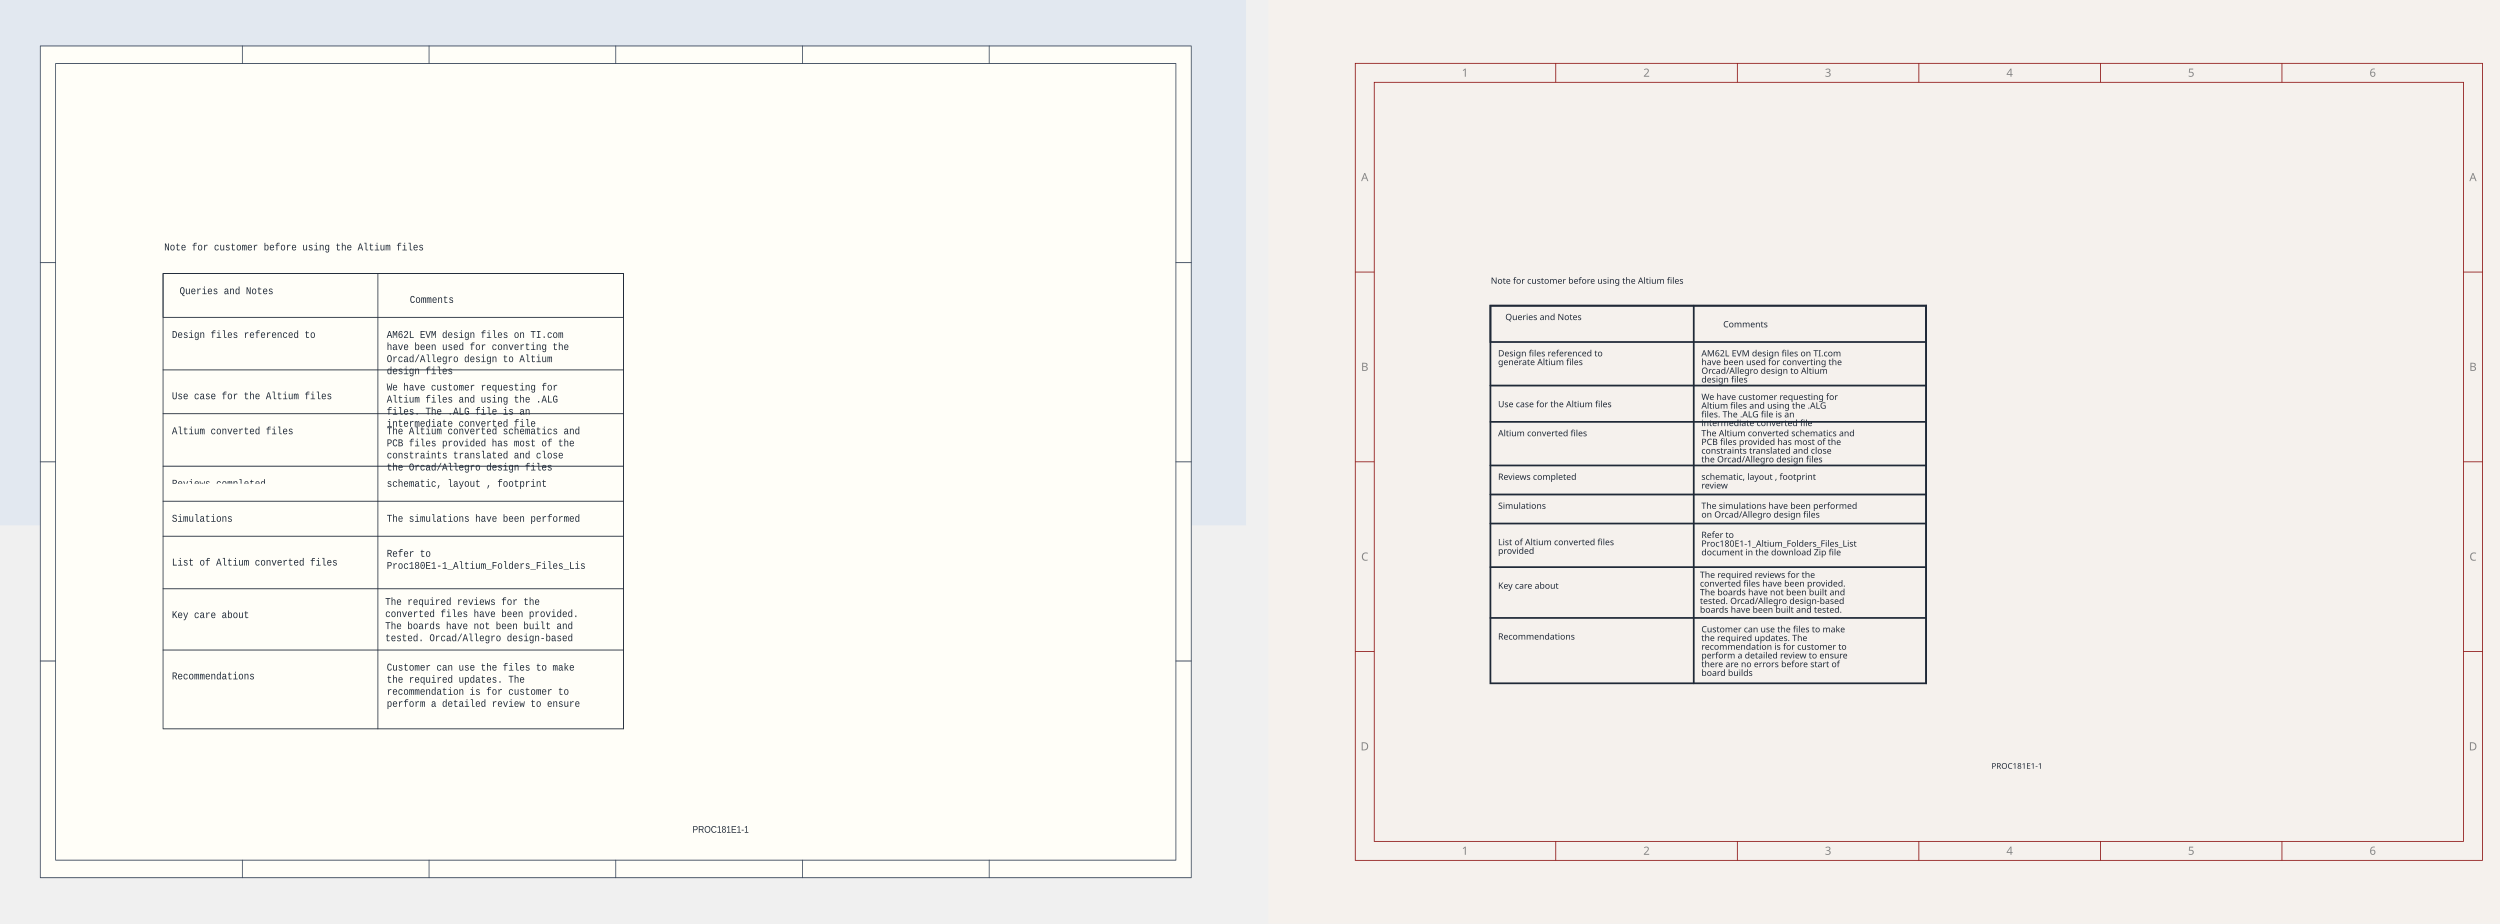
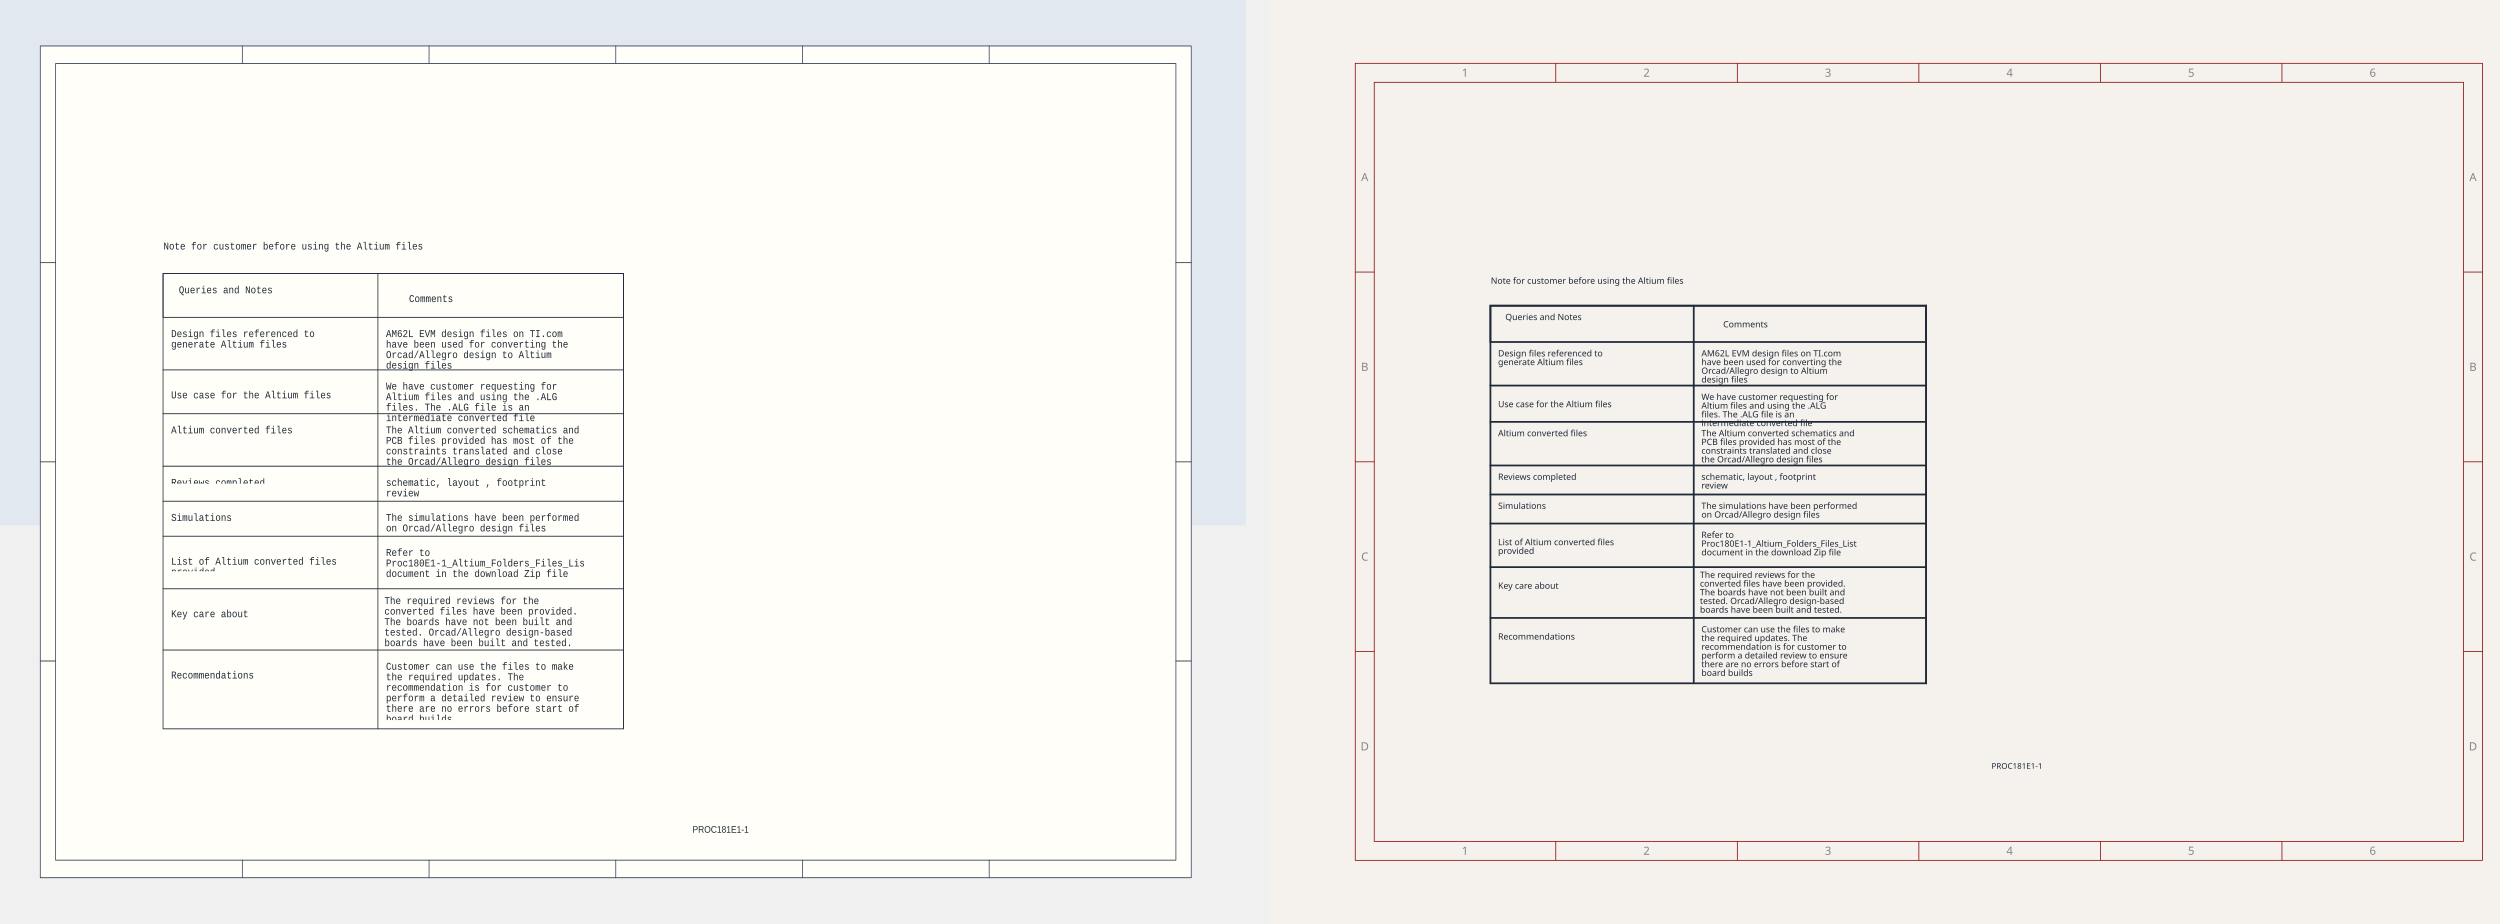
<svg xmlns="http://www.w3.org/2000/svg" width="1624" height="600" viewBox="0 0 1624 600" aria-label="TI TMDS62LEVM Rev. B schematic sheet 01: altiumts source on left, Circuit JSON on right" role="img">
  <g transform="translate(0, 0) scale(0.4984424, 0.5687204) translate(0, 0)">
    <rect width="100%" height="100%" fill="#e2e8f0" />
    <g stroke-linecap="round" stroke-linejoin="round">
      <defs>
        <clipPath id="altium-sheet-paper">
          <rect x="52.5" y="52.5" width="1500" height="950" />
        </clipPath>
      </defs>
      <g data-record="SheetBorder" fill="#fffef8" stroke="#334155" stroke-width="1">
        <rect x="52.5" y="52.5" width="1500" height="950" />
        <rect x="72.5" y="72.5" width="1460" height="910" fill="none" />
        <path d="M 315.833 52.5 V 72.5 M 315.833 982.5 V 1002.5" />
        <path d="M 559.167 52.5 V 72.5 M 559.167 982.5 V 1002.5" />
        <path d="M 802.5 52.5 V 72.5 M 802.5 982.5 V 1002.5" />
        <path d="M 1045.833 52.5 V 72.5 M 1045.833 982.5 V 1002.5" />
        <path d="M 1289.167 52.5 V 72.5 M 1289.167 982.5 V 1002.5" />
        <path d="M 52.5 300 H 72.5 M 1532.5 300 H 1552.5" />
        <path d="M 52.5 527.5 H 72.5 M 1532.5 527.5 H 1552.5" />
        <path d="M 52.5 755 H 72.5 M 1532.5 755 H 1552.5" />
      </g>
      <g data-sheet-content="true" clip-path="url(#altium-sheet-paper)">
        <text data-record="4" x="0" y="0" fill="#1f2937" font-family="Arial" font-size="11" font-style="normal" font-weight="normal" text-decoration="none" text-anchor="start" dominant-baseline="text-after-edge" transform="translate(902.5 953.5) rotate(0)">PROC181E1-1</text>
        <rect data-record="14" x="212.5" y="312.5" width="600" height="520" rx="0" fill="none" stroke="#1f2937" stroke-width="1" />
        <rect data-record="14" x="212.5" y="312.5" width="600" height="50" rx="0" fill="none" stroke="#1f2937" stroke-width="1" />
        <polyline data-record="6" points="492.5,312.5 492.5,832.5" fill="none" stroke="#1f2937" stroke-width="1" />
        <polyline data-record="6" points="812.5,312.5 812.5,832.5" fill="none" stroke="#1f2937" stroke-width="1" />
        <g data-record="28">
          <defs>
            <clipPath id="altium-text-frame-VNFZYWQJ">
              <rect x="222.5" y="372.5" width="250" height="30" />
            </clipPath>
          </defs>
-           <text x="224" y="386" fill="#1f2937" text-anchor="start" font-family="Courier New" font-size="12" font-style="normal" font-weight="normal" text-decoration="none" clip-path="url(#altium-text-frame-VNFZYWQJ)">
-             <tspan x="224" dy="0">Design files referenced to</tspan>
+           <text x="223" y="385" fill="#1f2937" text-anchor="start" font-family="Courier New" font-size="12" font-style="normal" font-weight="normal" text-decoration="none" clip-path="url(#altium-text-frame-VNFZYWQJ)">
+             <tspan x="223" dy="0">Design files referenced to</tspan>
+             <tspan x="223" dy="12">generate Altium files</tspan>
          </text>
        </g>
        <g data-record="28">
          <defs>
            <clipPath id="altium-text-frame-WDACUCLV">
              <rect x="502.5" y="372.5" width="260" height="70" />
            </clipPath>
          </defs>
-           <text x="504" y="386" fill="#1f2937" text-anchor="start" font-family="Courier New" font-size="12" font-style="normal" font-weight="normal" text-decoration="none" clip-path="url(#altium-text-frame-WDACUCLV)">
-             <tspan x="504" dy="0">AM62L EVM design files on TI.com</tspan>
-             <tspan x="504" dy="13.8">have been used for converting the</tspan>
-             <tspan x="504" dy="13.8">Orcad/Allegro design to Altium</tspan>
-             <tspan x="504" dy="13.8">design files</tspan>
+           <text x="503" y="385" fill="#1f2937" text-anchor="start" font-family="Courier New" font-size="12" font-style="normal" font-weight="normal" text-decoration="none" clip-path="url(#altium-text-frame-WDACUCLV)">
+             <tspan x="503" dy="0">AM62L EVM design files on TI.com</tspan>
+             <tspan x="503" dy="12">have been used for converting the</tspan>
+             <tspan x="503" dy="12">Orcad/Allegro design to Altium</tspan>
+             <tspan x="503" dy="12">design files</tspan>
          </text>
        </g>
        <polyline data-record="6" points="212.5,422.5 812.5,422.5" fill="none" stroke="#1f2937" stroke-width="1" />
        <polyline data-record="6" points="212.5,472.5 812.5,472.5" fill="none" stroke="#1f2937" stroke-width="1" />
        <polyline data-record="6" points="212.5,532.5 812.5,532.5" fill="none" stroke="#1f2937" stroke-width="1" />
        <polyline data-record="6" points="212.5,572.5 812.5,572.5" fill="none" stroke="#1f2937" stroke-width="1" />
        <g data-record="28">
          <defs>
            <clipPath id="altium-text-frame-GICUKJOL">
              <rect x="222.5" y="442.5" width="250" height="20" />
            </clipPath>
          </defs>
-           <text x="224" y="456" fill="#1f2937" text-anchor="start" font-family="Courier New" font-size="12" font-style="normal" font-weight="normal" text-decoration="none" clip-path="url(#altium-text-frame-GICUKJOL)">
-             <tspan x="224" dy="0">Use case for the Altium files</tspan>
+           <text x="223" y="455" fill="#1f2937" text-anchor="start" font-family="Courier New" font-size="12" font-style="normal" font-weight="normal" text-decoration="none" clip-path="url(#altium-text-frame-GICUKJOL)">
+             <tspan x="223" dy="0">Use case for the Altium files</tspan>
          </text>
        </g>
        <g data-record="28">
          <defs>
            <clipPath id="altium-text-frame-KWIYGLCO">
              <rect x="222.5" y="482.5" width="250" height="20" />
            </clipPath>
          </defs>
-           <text x="224" y="496" fill="#1f2937" text-anchor="start" font-family="Courier New" font-size="12" font-style="normal" font-weight="normal" text-decoration="none" clip-path="url(#altium-text-frame-KWIYGLCO)">
-             <tspan x="224" dy="0">Altium converted files</tspan>
+           <text x="223" y="495" fill="#1f2937" text-anchor="start" font-family="Courier New" font-size="12" font-style="normal" font-weight="normal" text-decoration="none" clip-path="url(#altium-text-frame-KWIYGLCO)">
+             <tspan x="223" dy="0">Altium converted files</tspan>
          </text>
        </g>
        <g data-record="28">
          <defs>
            <clipPath id="altium-text-frame-PSKYVZQQ">
              <rect x="222.5" y="542.5" width="250" height="10" />
            </clipPath>
          </defs>
-           <text x="224" y="556" fill="#1f2937" text-anchor="start" font-family="Courier New" font-size="12" font-style="normal" font-weight="normal" text-decoration="none" clip-path="url(#altium-text-frame-PSKYVZQQ)">
-             <tspan x="224" dy="0">Reviews completed</tspan>
+           <text x="223" y="555" fill="#1f2937" text-anchor="start" font-family="Courier New" font-size="12" font-style="normal" font-weight="normal" text-decoration="none" clip-path="url(#altium-text-frame-PSKYVZQQ)">
+             <tspan x="223" dy="0">Reviews completed</tspan>
          </text>
        </g>
        <g data-record="28">
          <defs>
            <clipPath id="altium-text-frame-LDXQWEMM">
              <rect x="222.5" y="582.5" width="250" height="20" />
            </clipPath>
          </defs>
-           <text x="224" y="596" fill="#1f2937" text-anchor="start" font-family="Courier New" font-size="12" font-style="normal" font-weight="normal" text-decoration="none" clip-path="url(#altium-text-frame-LDXQWEMM)">
-             <tspan x="224" dy="0">Simulations</tspan>
+           <text x="223" y="595" fill="#1f2937" text-anchor="start" font-family="Courier New" font-size="12" font-style="normal" font-weight="normal" text-decoration="none" clip-path="url(#altium-text-frame-LDXQWEMM)">
+             <tspan x="223" dy="0">Simulations</tspan>
          </text>
        </g>
        <polyline data-record="6" points="212.5,612.5 812.5,612.5" fill="none" stroke="#1f2937" stroke-width="1" />
        <g data-record="28">
          <defs>
            <clipPath id="altium-text-frame-GVCIFVNY">
              <rect x="222.5" y="632.5" width="250" height="20" />
            </clipPath>
          </defs>
-           <text x="224" y="646" fill="#1f2937" text-anchor="start" font-family="Courier New" font-size="12" font-style="normal" font-weight="normal" text-decoration="none" clip-path="url(#altium-text-frame-GVCIFVNY)">
-             <tspan x="224" dy="0">List of Altium converted files</tspan>
+           <text x="223" y="645" fill="#1f2937" text-anchor="start" font-family="Courier New" font-size="12" font-style="normal" font-weight="normal" text-decoration="none" clip-path="url(#altium-text-frame-GVCIFVNY)">
+             <tspan x="223" dy="0">List of Altium converted files</tspan>
+             <tspan x="223" dy="12">provided</tspan>
          </text>
        </g>
        <polyline data-record="6" points="212.5,672.5 812.5,672.5" fill="none" stroke="#1f2937" stroke-width="1" />
        <polyline data-record="6" points="212.5,742.5 812.5,742.5" fill="none" stroke="#1f2937" stroke-width="1" />
        <g data-record="28">
          <defs>
            <clipPath id="altium-text-frame-JVLNNDIX">
              <rect x="222.5" y="692.5" width="250" height="20" />
            </clipPath>
          </defs>
-           <text x="224" y="706" fill="#1f2937" text-anchor="start" font-family="Courier New" font-size="12" font-style="normal" font-weight="normal" text-decoration="none" clip-path="url(#altium-text-frame-JVLNNDIX)">
-             <tspan x="224" dy="0">Key care about</tspan>
+           <text x="223" y="705" fill="#1f2937" text-anchor="start" font-family="Courier New" font-size="12" font-style="normal" font-weight="normal" text-decoration="none" clip-path="url(#altium-text-frame-JVLNNDIX)">
+             <tspan x="223" dy="0">Key care about</tspan>
          </text>
        </g>
        <g data-record="28">
          <defs>
            <clipPath id="altium-text-frame-UBSZWHLP">
              <rect x="222.5" y="762.5" width="250" height="20" />
            </clipPath>
          </defs>
-           <text x="224" y="776" fill="#1f2937" text-anchor="start" font-family="Courier New" font-size="12" font-style="normal" font-weight="normal" text-decoration="none" clip-path="url(#altium-text-frame-UBSZWHLP)">
-             <tspan x="224" dy="0">Recommendations</tspan>
+           <text x="223" y="775" fill="#1f2937" text-anchor="start" font-family="Courier New" font-size="12" font-style="normal" font-weight="normal" text-decoration="none" clip-path="url(#altium-text-frame-UBSZWHLP)">
+             <tspan x="223" dy="0">Recommendations</tspan>
          </text>
        </g>
        <g data-record="28">
          <defs>
            <clipPath id="altium-text-frame-QZDYVISA">
              <rect x="502.5" y="432.5" width="260" height="70" />
            </clipPath>
          </defs>
-           <text x="504" y="446" fill="#1f2937" text-anchor="start" font-family="Courier New" font-size="12" font-style="normal" font-weight="normal" text-decoration="none" clip-path="url(#altium-text-frame-QZDYVISA)">
-             <tspan x="504" dy="0">We have customer requesting for</tspan>
-             <tspan x="504" dy="13.8">Altium files and using the .ALG</tspan>
-             <tspan x="504" dy="13.8">files. The .ALG file is an</tspan>
-             <tspan x="504" dy="13.8">intermediate converted file</tspan>
+           <text x="503" y="445" fill="#1f2937" text-anchor="start" font-family="Courier New" font-size="12" font-style="normal" font-weight="normal" text-decoration="none" clip-path="url(#altium-text-frame-QZDYVISA)">
+             <tspan x="503" dy="0">We have customer requesting for</tspan>
+             <tspan x="503" dy="12">Altium files and using the .ALG</tspan>
+             <tspan x="503" dy="12">files. The .ALG file is an</tspan>
+             <tspan x="503" dy="12">intermediate converted file</tspan>
          </text>
        </g>
        <g data-record="28">
          <defs>
            <clipPath id="altium-text-frame-QRGTJQXI">
              <rect x="502.5" y="482.5" width="260" height="70" />
            </clipPath>
          </defs>
-           <text x="504" y="496" fill="#1f2937" text-anchor="start" font-family="Courier New" font-size="12" font-style="normal" font-weight="normal" text-decoration="none" clip-path="url(#altium-text-frame-QRGTJQXI)">
-             <tspan x="504" dy="0">The Altium converted schematics and</tspan>
-             <tspan x="504" dy="13.8">PCB files provided has most of the</tspan>
-             <tspan x="504" dy="13.8">constraints translated and close</tspan>
-             <tspan x="504" dy="13.8">the Orcad/Allegro design files</tspan>
+           <text x="503" y="495" fill="#1f2937" text-anchor="start" font-family="Courier New" font-size="12" font-style="normal" font-weight="normal" text-decoration="none" clip-path="url(#altium-text-frame-QRGTJQXI)">
+             <tspan x="503" dy="0">The Altium converted schematics and</tspan>
+             <tspan x="503" dy="12">PCB files provided has most of the</tspan>
+             <tspan x="503" dy="12">constraints translated and close</tspan>
+             <tspan x="503" dy="12">the Orcad/Allegro design files</tspan>
          </text>
        </g>
        <g data-record="28">
          <defs>
            <clipPath id="altium-text-frame-GWZJKZKJ">
              <rect x="502.5" y="542.5" width="260" height="30" />
            </clipPath>
          </defs>
-           <text x="504" y="556" fill="#1f2937" text-anchor="start" font-family="Courier New" font-size="12" font-style="normal" font-weight="normal" text-decoration="none" clip-path="url(#altium-text-frame-GWZJKZKJ)">
-             <tspan x="504" dy="0">schematic, layout , footprint</tspan>
+           <text x="503" y="555" fill="#1f2937" text-anchor="start" font-family="Courier New" font-size="12" font-style="normal" font-weight="normal" text-decoration="none" clip-path="url(#altium-text-frame-GWZJKZKJ)">
+             <tspan x="503" dy="0">schematic, layout , footprint</tspan>
+             <tspan x="503" dy="12">review</tspan>
          </text>
        </g>
        <g data-record="28">
          <defs>
            <clipPath id="altium-text-frame-PLJSUCKK">
              <rect x="502.5" y="582.5" width="260" height="30" />
            </clipPath>
          </defs>
-           <text x="504" y="596" fill="#1f2937" text-anchor="start" font-family="Courier New" font-size="12" font-style="normal" font-weight="normal" text-decoration="none" clip-path="url(#altium-text-frame-PLJSUCKK)">
-             <tspan x="504" dy="0">The simulations have been performed</tspan>
+           <text x="503" y="595" fill="#1f2937" text-anchor="start" font-family="Courier New" font-size="12" font-style="normal" font-weight="normal" text-decoration="none" clip-path="url(#altium-text-frame-PLJSUCKK)">
+             <tspan x="503" dy="0">The simulations have been performed</tspan>
+             <tspan x="503" dy="12">on Orcad/Allegro design files</tspan>
          </text>
        </g>
        <g data-record="28">
          <defs>
            <clipPath id="altium-text-frame-AUQLVQKB">
              <rect x="502.5" y="622.5" width="260" height="40" />
            </clipPath>
          </defs>
-           <text x="504" y="636" fill="#1f2937" text-anchor="start" font-family="Courier New" font-size="12" font-style="normal" font-weight="normal" text-decoration="none" clip-path="url(#altium-text-frame-AUQLVQKB)">
-             <tspan x="504" dy="0">Refer to</tspan>
-             <tspan x="504" dy="13.8">Proc180E1-1_Altium_Folders_Files_List</tspan>
+           <text x="503" y="635" fill="#1f2937" text-anchor="start" font-family="Courier New" font-size="12" font-style="normal" font-weight="normal" text-decoration="none" clip-path="url(#altium-text-frame-AUQLVQKB)">
+             <tspan x="503" dy="0">Refer to</tspan>
+             <tspan x="503" dy="12">Proc180E1-1_Altium_Folders_Files_List</tspan>
+             <tspan x="503" dy="12">document in the download Zip file</tspan>
          </text>
        </g>
        <g data-record="28">
          <defs>
            <clipPath id="altium-text-frame-DKWWXPOE">
              <rect x="500.5" y="677.5" width="260" height="70" />
            </clipPath>
          </defs>
-           <text x="502" y="691" fill="#1f2937" text-anchor="start" font-family="Courier New" font-size="12" font-style="normal" font-weight="normal" text-decoration="none" clip-path="url(#altium-text-frame-DKWWXPOE)">
-             <tspan x="502" dy="0">The required reviews for the</tspan>
-             <tspan x="502" dy="13.8">converted files have been provided.</tspan>
-             <tspan x="502" dy="13.8">The boards have not been built and</tspan>
-             <tspan x="502" dy="13.8">tested. Orcad/Allegro design-based</tspan>
+           <text x="501" y="690" fill="#1f2937" text-anchor="start" font-family="Courier New" font-size="12" font-style="normal" font-weight="normal" text-decoration="none" clip-path="url(#altium-text-frame-DKWWXPOE)">
+             <tspan x="501" dy="0">The required reviews for the</tspan>
+             <tspan x="501" dy="12">converted files have been provided.</tspan>
+             <tspan x="501" dy="12">The boards have not been built and</tspan>
+             <tspan x="501" dy="12">tested. Orcad/Allegro design-based</tspan>
+             <tspan x="501" dy="12">boards have been built and tested.</tspan>
          </text>
        </g>
        <g data-record="28">
          <defs>
            <clipPath id="altium-text-frame-DJTAIBER">
              <rect x="502.5" y="752.5" width="260" height="70" />
            </clipPath>
          </defs>
-           <text x="504" y="766" fill="#1f2937" text-anchor="start" font-family="Courier New" font-size="12" font-style="normal" font-weight="normal" text-decoration="none" clip-path="url(#altium-text-frame-DJTAIBER)">
-             <tspan x="504" dy="0">Customer can use the files to make</tspan>
-             <tspan x="504" dy="13.8">the required updates. The</tspan>
-             <tspan x="504" dy="13.8">recommendation is for customer to</tspan>
-             <tspan x="504" dy="13.8">perform a detailed review to ensure</tspan>
+           <text x="503" y="765" fill="#1f2937" text-anchor="start" font-family="Courier New" font-size="12" font-style="normal" font-weight="normal" text-decoration="none" clip-path="url(#altium-text-frame-DJTAIBER)">
+             <tspan x="503" dy="0">Customer can use the files to make</tspan>
+             <tspan x="503" dy="12">the required updates. The</tspan>
+             <tspan x="503" dy="12">recommendation is for customer to</tspan>
+             <tspan x="503" dy="12">perform a detailed review to ensure</tspan>
+             <tspan x="503" dy="12">there are no errors before start of</tspan>
+             <tspan x="503" dy="12">board builds</tspan>
          </text>
        </g>
        <g data-record="28">
          <defs>
            <clipPath id="altium-text-frame-PUIJZZFO">
              <rect x="532.5" y="332.5" width="260" height="20" />
            </clipPath>
          </defs>
-           <text x="534" y="346" fill="#1f2937" text-anchor="start" font-family="Courier New" font-size="12" font-style="normal" font-weight="normal" text-decoration="none" clip-path="url(#altium-text-frame-PUIJZZFO)">
-             <tspan x="534" dy="0">Comments</tspan>
+           <text x="533" y="345" fill="#1f2937" text-anchor="start" font-family="Courier New" font-size="12" font-style="normal" font-weight="normal" text-decoration="none" clip-path="url(#altium-text-frame-PUIJZZFO)">
+             <tspan x="533" dy="0">Comments</tspan>
          </text>
        </g>
        <g data-record="28">
          <defs>
            <clipPath id="altium-text-frame-GWSOAMNP">
              <rect x="232.5" y="322.5" width="260" height="20" />
            </clipPath>
          </defs>
-           <text x="234" y="336" fill="#1f2937" text-anchor="start" font-family="Courier New" font-size="12" font-style="normal" font-weight="normal" text-decoration="none" clip-path="url(#altium-text-frame-GWSOAMNP)">
-             <tspan x="234" dy="0">Queries and Notes</tspan>
+           <text x="233" y="335" fill="#1f2937" text-anchor="start" font-family="Courier New" font-size="12" font-style="normal" font-weight="normal" text-decoration="none" clip-path="url(#altium-text-frame-GWSOAMNP)">
+             <tspan x="233" dy="0">Queries and Notes</tspan>
          </text>
        </g>
        <g data-record="28">
          <defs>
            <clipPath id="altium-text-frame-IHMTKUGW">
              <rect x="212.5" y="272.5" width="350" height="20" />
            </clipPath>
          </defs>
-           <text x="214" y="286" fill="#1f2937" text-anchor="start" font-family="Courier New" font-size="12" font-style="normal" font-weight="normal" text-decoration="none" clip-path="url(#altium-text-frame-IHMTKUGW)">
-             <tspan x="214" dy="0">Note for customer before using the Altium files</tspan>
+           <text x="213" y="285" fill="#1f2937" text-anchor="start" font-family="Courier New" font-size="12" font-style="normal" font-weight="normal" text-decoration="none" clip-path="url(#altium-text-frame-IHMTKUGW)">
+             <tspan x="213" dy="0">Note for customer before using the Altium files</tspan>
          </text>
        </g>
      </g>
    </g>
  </g>
  <g transform="translate(824, 0)">
    <style>
              .boundary { fill: rgb(245, 241, 237); }
              .schematic-boundary { fill: none; stroke: #fff; }
              .component { fill: none; stroke: rgb(132, 0, 0); }
              .chip { fill: rgb(255, 255, 194); stroke: rgb(132, 0, 0); }
              .component-pin { fill: none; stroke: rgb(132, 0, 0); }
              .text { font-family: sans-serif; fill: rgb(0, 150, 0); }
              .pin-number { fill: rgb(169, 0, 0); }
              .port-label { fill: rgb(0, 100, 100); }
              .component-name { fill: rgb(0, 100, 100); }

            </style>
    <rect class="boundary" x="0" y="0" width="800" height="600" />
    <g class="schematic-sheet" data-circuit-json-type="schematic_sheet" data-schematic-sheet-id="schematic_sheet_altium__stack1">
      <rect class="sch-rect" x="56.373" y="41.127" width="732.241" height="517.746" fill="none" stroke="rgb(132, 0, 0)" stroke-width="0.493" data-schematic-rect-id="schematic_sheet_altium_outer__stack1" />
      <rect class="sch-rect" x="68.7" y="53.454" width="707.586" height="493.092" fill="none" stroke="rgb(132, 0, 0)" stroke-width="0.493" data-schematic-rect-id="schematic_sheet_altium_inner__stack1" />
      <line class="sch-line" x1="186.631" y1="41.127" x2="186.631" y2="53.454" stroke="rgb(132, 0, 0)" stroke-width="0.493" data-schematic-line-id="schematic_sheet_altium_top_column_1__stack1" />
      <line class="sch-line" x1="186.631" y1="558.873" x2="186.631" y2="546.546" stroke="rgb(132, 0, 0)" stroke-width="0.493" data-schematic-line-id="schematic_sheet_altium_bottom_column_1__stack1" />
      <line class="sch-line" x1="304.563" y1="41.127" x2="304.563" y2="53.454" stroke="rgb(132, 0, 0)" stroke-width="0.493" data-schematic-line-id="schematic_sheet_altium_top_column_2__stack1" />
      <line class="sch-line" x1="304.563" y1="558.873" x2="304.563" y2="546.546" stroke="rgb(132, 0, 0)" stroke-width="0.493" data-schematic-line-id="schematic_sheet_altium_bottom_column_2__stack1" />
      <line class="sch-line" x1="422.494" y1="41.127" x2="422.494" y2="53.454" stroke="rgb(132, 0, 0)" stroke-width="0.493" data-schematic-line-id="schematic_sheet_altium_top_column_3__stack1" />
      <line class="sch-line" x1="422.494" y1="558.873" x2="422.494" y2="546.546" stroke="rgb(132, 0, 0)" stroke-width="0.493" data-schematic-line-id="schematic_sheet_altium_bottom_column_3__stack1" />
      <line class="sch-line" x1="540.425" y1="41.127" x2="540.425" y2="53.454" stroke="rgb(132, 0, 0)" stroke-width="0.493" data-schematic-line-id="schematic_sheet_altium_top_column_4__stack1" />
      <line class="sch-line" x1="540.425" y1="558.873" x2="540.425" y2="546.546" stroke="rgb(132, 0, 0)" stroke-width="0.493" data-schematic-line-id="schematic_sheet_altium_bottom_column_4__stack1" />
      <line class="sch-line" x1="658.356" y1="41.127" x2="658.356" y2="53.454" stroke="rgb(132, 0, 0)" stroke-width="0.493" data-schematic-line-id="schematic_sheet_altium_top_column_5__stack1" />
      <line class="sch-line" x1="658.356" y1="558.873" x2="658.356" y2="546.546" stroke="rgb(132, 0, 0)" stroke-width="0.493" data-schematic-line-id="schematic_sheet_altium_bottom_column_5__stack1" />
      <line class="sch-line" x1="56.373" y1="423.273" x2="68.7" y2="423.273" stroke="rgb(132, 0, 0)" stroke-width="0.493" data-schematic-line-id="schematic_sheet_altium_left_row_1__stack1" />
      <line class="sch-line" x1="788.614" y1="423.273" x2="776.287" y2="423.273" stroke="rgb(132, 0, 0)" stroke-width="0.493" data-schematic-line-id="schematic_sheet_altium_right_row_1__stack1" />
      <line class="sch-line" x1="56.373" y1="300" x2="68.7" y2="300" stroke="rgb(132, 0, 0)" stroke-width="0.493" data-schematic-line-id="schematic_sheet_altium_left_row_2__stack1" />
      <line class="sch-line" x1="788.614" y1="300" x2="776.287" y2="300" stroke="rgb(132, 0, 0)" stroke-width="0.493" data-schematic-line-id="schematic_sheet_altium_right_row_2__stack1" />
      <line class="sch-line" x1="56.373" y1="176.727" x2="68.7" y2="176.727" stroke="rgb(132, 0, 0)" stroke-width="0.493" data-schematic-line-id="schematic_sheet_altium_left_row_3__stack1" />
      <line class="sch-line" x1="788.614" y1="176.727" x2="776.287" y2="176.727" stroke="rgb(132, 0, 0)" stroke-width="0.493" data-schematic-line-id="schematic_sheet_altium_right_row_3__stack1" />
      <text class="sch-text" x="127.666" y="47.291" fill="rgb(132, 132, 132)" text-anchor="middle" dominant-baseline="middle" font-family="sans-serif" font-size="7.396px" transform="rotate(0, 127.666, 47.29059)">1</text>
      <text class="sch-text" x="127.666" y="552.709" fill="rgb(132, 132, 132)" text-anchor="middle" dominant-baseline="middle" font-family="sans-serif" font-size="7.396px" transform="rotate(0, 127.666, 552.7094)">1</text>
      <text class="sch-text" x="245.597" y="47.291" fill="rgb(132, 132, 132)" text-anchor="middle" dominant-baseline="middle" font-family="sans-serif" font-size="7.396px" transform="rotate(0, 245.597, 47.29059)">2</text>
      <text class="sch-text" x="245.597" y="552.709" fill="rgb(132, 132, 132)" text-anchor="middle" dominant-baseline="middle" font-family="sans-serif" font-size="7.396px" transform="rotate(0, 245.597, 552.7094)">2</text>
      <text class="sch-text" x="363.528" y="47.291" fill="rgb(132, 132, 132)" text-anchor="middle" dominant-baseline="middle" font-family="sans-serif" font-size="7.396px" transform="rotate(0, 363.5281, 47.29059)">3</text>
      <text class="sch-text" x="363.528" y="552.709" fill="rgb(132, 132, 132)" text-anchor="middle" dominant-baseline="middle" font-family="sans-serif" font-size="7.396px" transform="rotate(0, 363.5281, 552.7094)">3</text>
      <text class="sch-text" x="481.459" y="47.291" fill="rgb(132, 132, 132)" text-anchor="middle" dominant-baseline="middle" font-family="sans-serif" font-size="7.396px" transform="rotate(0, 481.4591, 47.29059)">4</text>
      <text class="sch-text" x="481.459" y="552.709" fill="rgb(132, 132, 132)" text-anchor="middle" dominant-baseline="middle" font-family="sans-serif" font-size="7.396px" transform="rotate(0, 481.4591, 552.7094)">4</text>
      <text class="sch-text" x="599.39" y="47.291" fill="rgb(132, 132, 132)" text-anchor="middle" dominant-baseline="middle" font-family="sans-serif" font-size="7.396px" transform="rotate(0, 599.3902, 47.29059)">5</text>
      <text class="sch-text" x="599.39" y="552.709" fill="rgb(132, 132, 132)" text-anchor="middle" dominant-baseline="middle" font-family="sans-serif" font-size="7.396px" transform="rotate(0, 599.3902, 552.7094)">5</text>
      <text class="sch-text" x="717.321" y="47.291" fill="rgb(132, 132, 132)" text-anchor="middle" dominant-baseline="middle" font-family="sans-serif" font-size="7.396px" transform="rotate(0, 717.3213, 47.29059)">6</text>
      <text class="sch-text" x="717.321" y="552.709" fill="rgb(132, 132, 132)" text-anchor="middle" dominant-baseline="middle" font-family="sans-serif" font-size="7.396px" transform="rotate(0, 717.3213, 552.7094)">6</text>
      <text class="sch-text" x="62.537" y="115.091" fill="rgb(132, 132, 132)" text-anchor="middle" dominant-baseline="middle" font-family="sans-serif" font-size="7.396px" transform="rotate(0, 62.53678, 115.0907)">A</text>
      <text class="sch-text" x="782.45" y="115.091" fill="rgb(132, 132, 132)" text-anchor="middle" dominant-baseline="middle" font-family="sans-serif" font-size="7.396px" transform="rotate(0, 782.4504, 115.0907)">A</text>
      <text class="sch-text" x="62.537" y="238.364" fill="rgb(132, 132, 132)" text-anchor="middle" dominant-baseline="middle" font-family="sans-serif" font-size="7.396px" transform="rotate(0, 62.53678, 238.3636)">B</text>
      <text class="sch-text" x="782.45" y="238.364" fill="rgb(132, 132, 132)" text-anchor="middle" dominant-baseline="middle" font-family="sans-serif" font-size="7.396px" transform="rotate(0, 782.4504, 238.3636)">B</text>
      <text class="sch-text" x="62.537" y="361.636" fill="rgb(132, 132, 132)" text-anchor="middle" dominant-baseline="middle" font-family="sans-serif" font-size="7.396px" transform="rotate(0, 62.53678, 361.6364)">C</text>
      <text class="sch-text" x="782.45" y="361.636" fill="rgb(132, 132, 132)" text-anchor="middle" dominant-baseline="middle" font-family="sans-serif" font-size="7.396px" transform="rotate(0, 782.4504, 361.6364)">C</text>
      <text class="sch-text" x="62.537" y="484.909" fill="rgb(132, 132, 132)" text-anchor="middle" dominant-baseline="middle" font-family="sans-serif" font-size="7.396px" transform="rotate(0, 62.53678, 484.9093)">D</text>
      <text class="sch-text" x="782.45" y="484.909" fill="rgb(132, 132, 132)" text-anchor="middle" dominant-baseline="middle" font-family="sans-serif" font-size="7.396px" transform="rotate(0, 782.4504, 484.9093)">D</text>
    </g>
    <rect class="sch-rect" x="144.176" y="198.579" width="283.035" height="245.297" fill="none" stroke="#1f2937" stroke-width="1.139" data-schematic-rect-id="schematic_rect_altium_29__stack1" />
    <rect class="sch-rect" x="144.176" y="198.579" width="283.035" height="23.586" fill="none" stroke="#1f2937" stroke-width="1.139" data-schematic-rect-id="schematic_rect_altium_30__stack1" />
    <path class="sch-path" d="M 276.259 198.579 L 276.259 443.876" stroke="#1f2937" stroke-width="1.139" fill="none" stroke-linecap="round" stroke-linejoin="round" />
    <path class="sch-path" d="M 427.211 198.579 L 427.211 443.876" stroke="#1f2937" stroke-width="1.139" fill="none" stroke-linecap="round" stroke-linejoin="round" />
    <path class="sch-path" d="M 144.176 250.469 L 427.211 250.469" stroke="#1f2937" stroke-width="1.139" fill="none" stroke-linecap="round" stroke-linejoin="round" />
    <path class="sch-path" d="M 144.176 274.055 L 427.211 274.055" stroke="#1f2937" stroke-width="1.139" fill="none" stroke-linecap="round" stroke-linejoin="round" />
    <path class="sch-path" d="M 144.176 302.359 L 427.211 302.359" stroke="#1f2937" stroke-width="1.139" fill="none" stroke-linecap="round" stroke-linejoin="round" />
    <path class="sch-path" d="M 144.176 321.228 L 427.211 321.228" stroke="#1f2937" stroke-width="1.139" fill="none" stroke-linecap="round" stroke-linejoin="round" />
    <path class="sch-path" d="M 144.176 340.097 L 427.211 340.097" stroke="#1f2937" stroke-width="1.139" fill="none" stroke-linecap="round" stroke-linejoin="round" />
    <path class="sch-path" d="M 144.176 368.4 L 427.211 368.4" stroke="#1f2937" stroke-width="1.139" fill="none" stroke-linecap="round" stroke-linejoin="round" />
    <path class="sch-path" d="M 144.176 401.421 L 427.211 401.421" stroke="#1f2937" stroke-width="1.139" fill="none" stroke-linecap="round" stroke-linejoin="round" />
    <text class="sch-text" x="469.666" y="500.955" fill="#1f2937" text-anchor="start" dominant-baseline="ideographic" font-family="sans-serif" font-size="5.189px" transform="rotate(0, 469.666, 500.9545)">PROC181E1-1</text>
    <text class="sch-text" x="149.129" y="227.119" fill="#1f2937" text-anchor="start" dominant-baseline="hanging" font-family="sans-serif" font-size="5.661px" transform="rotate(0, 149.1294, 227.1186)">Design files referenced to</text>
    <text class="sch-text" x="149.129" y="232.779" fill="#1f2937" text-anchor="start" dominant-baseline="hanging" font-family="sans-serif" font-size="5.661px" transform="rotate(0, 149.1294, 232.7793)">generate Altium files</text>
    <text class="sch-text" x="281.212" y="227.119" fill="#1f2937" text-anchor="start" dominant-baseline="hanging" font-family="sans-serif" font-size="5.661px" transform="rotate(0, 281.2122, 227.1186)">AM62L EVM design files on TI.com</text>
    <text class="sch-text" x="281.212" y="232.779" fill="#1f2937" text-anchor="start" dominant-baseline="hanging" font-family="sans-serif" font-size="5.661px" transform="rotate(0, 281.2122, 232.7793)">have been used for converting the</text>
    <text class="sch-text" x="281.212" y="238.44" fill="#1f2937" text-anchor="start" dominant-baseline="hanging" font-family="sans-serif" font-size="5.661px" transform="rotate(0, 281.2122, 238.44)">Orcad/Allegro design to Altium</text>
    <text class="sch-text" x="281.212" y="244.101" fill="#1f2937" text-anchor="start" dominant-baseline="hanging" font-family="sans-serif" font-size="5.661px" transform="rotate(0, 281.2122, 244.1007)">design files</text>
    <text class="sch-text" x="149.129" y="260.139" fill="#1f2937" text-anchor="start" dominant-baseline="hanging" font-family="sans-serif" font-size="5.661px" transform="rotate(0, 149.1294, 260.1393)">Use case for the Altium files</text>
    <text class="sch-text" x="149.129" y="279.008" fill="#1f2937" text-anchor="start" dominant-baseline="hanging" font-family="sans-serif" font-size="5.661px" transform="rotate(0, 149.1294, 279.0083)">Altium converted files</text>
    <text class="sch-text" x="149.129" y="307.312" fill="#1f2937" text-anchor="start" dominant-baseline="hanging" font-family="sans-serif" font-size="5.661px" transform="rotate(0, 149.1294, 307.3117)">Reviews completed</text>
    <text class="sch-text" x="149.129" y="326.181" fill="#1f2937" text-anchor="start" dominant-baseline="hanging" font-family="sans-serif" font-size="5.661px" transform="rotate(0, 149.1294, 326.1807)">Simulations</text>
    <text class="sch-text" x="149.129" y="349.767" fill="#1f2937" text-anchor="start" dominant-baseline="hanging" font-family="sans-serif" font-size="5.661px" transform="rotate(0, 149.1294, 349.7669)">List of Altium converted files</text>
    <text class="sch-text" x="149.129" y="355.428" fill="#1f2937" text-anchor="start" dominant-baseline="hanging" font-family="sans-serif" font-size="5.661px" transform="rotate(0, 149.1294, 355.4276)">provided</text>
    <text class="sch-text" x="149.129" y="378.07" fill="#1f2937" text-anchor="start" dominant-baseline="hanging" font-family="sans-serif" font-size="5.661px" transform="rotate(0, 149.1294, 378.0704)">Key care about</text>
    <text class="sch-text" x="149.129" y="411.091" fill="#1f2937" text-anchor="start" dominant-baseline="hanging" font-family="sans-serif" font-size="5.661px" transform="rotate(0, 149.1294, 411.0911)">Recommendations</text>
    <text class="sch-text" x="281.212" y="255.422" fill="#1f2937" text-anchor="start" dominant-baseline="hanging" font-family="sans-serif" font-size="5.661px" transform="rotate(0, 281.2122, 255.4221)">We have customer requesting for</text>
    <text class="sch-text" x="281.212" y="261.083" fill="#1f2937" text-anchor="start" dominant-baseline="hanging" font-family="sans-serif" font-size="5.661px" transform="rotate(0, 281.2122, 261.0828)">Altium files and using the .ALG</text>
    <text class="sch-text" x="281.212" y="266.743" fill="#1f2937" text-anchor="start" dominant-baseline="hanging" font-family="sans-serif" font-size="5.661px" transform="rotate(0, 281.2122, 266.7434)">files. The .ALG file is an</text>
    <text class="sch-text" x="281.212" y="272.404" fill="#1f2937" text-anchor="start" dominant-baseline="hanging" font-family="sans-serif" font-size="5.661px" transform="rotate(0, 281.2122, 272.4041)">intermediate converted file</text>
    <text class="sch-text" x="281.212" y="279.008" fill="#1f2937" text-anchor="start" dominant-baseline="hanging" font-family="sans-serif" font-size="5.661px" transform="rotate(0, 281.2122, 279.0083)">The Altium converted schematics and</text>
    <text class="sch-text" x="281.212" y="284.669" fill="#1f2937" text-anchor="start" dominant-baseline="hanging" font-family="sans-serif" font-size="5.661px" transform="rotate(0, 281.2122, 284.669)">PCB files provided has most of the</text>
    <text class="sch-text" x="281.212" y="290.33" fill="#1f2937" text-anchor="start" dominant-baseline="hanging" font-family="sans-serif" font-size="5.661px" transform="rotate(0, 281.2122, 290.3297)">constraints translated and close</text>
    <text class="sch-text" x="281.212" y="295.99" fill="#1f2937" text-anchor="start" dominant-baseline="hanging" font-family="sans-serif" font-size="5.661px" transform="rotate(0, 281.2122, 295.9903)">the Orcad/Allegro design files</text>
    <text class="sch-text" x="281.212" y="307.312" fill="#1f2937" text-anchor="start" dominant-baseline="hanging" font-family="sans-serif" font-size="5.661px" transform="rotate(0, 281.2122, 307.3117)">schematic, layout , footprint</text>
    <text class="sch-text" x="281.212" y="312.972" fill="#1f2937" text-anchor="start" dominant-baseline="hanging" font-family="sans-serif" font-size="5.661px" transform="rotate(0, 281.2122, 312.9724)">review</text>
    <text class="sch-text" x="281.212" y="326.181" fill="#1f2937" text-anchor="start" dominant-baseline="hanging" font-family="sans-serif" font-size="5.661px" transform="rotate(0, 281.2122, 326.1807)">The simulations have been performed</text>
    <text class="sch-text" x="281.212" y="331.841" fill="#1f2937" text-anchor="start" dominant-baseline="hanging" font-family="sans-serif" font-size="5.661px" transform="rotate(0, 281.2122, 331.8414)">on Orcad/Allegro design files</text>
    <text class="sch-text" x="281.212" y="345.05" fill="#1f2937" text-anchor="start" dominant-baseline="hanging" font-family="sans-serif" font-size="5.661px" transform="rotate(0, 281.2122, 345.0497)">Refer to</text>
    <text class="sch-text" x="281.212" y="350.71" fill="#1f2937" text-anchor="start" dominant-baseline="hanging" font-family="sans-serif" font-size="5.661px" transform="rotate(0, 281.2122, 350.7104)">Proc180E1-1_Altium_Folders_Files_List</text>
    <text class="sch-text" x="281.212" y="356.371" fill="#1f2937" text-anchor="start" dominant-baseline="hanging" font-family="sans-serif" font-size="5.661px" transform="rotate(0, 281.2122, 356.371)">document in the download Zip file</text>
    <text class="sch-text" x="280.269" y="370.994" fill="#1f2937" text-anchor="start" dominant-baseline="hanging" font-family="sans-serif" font-size="5.661px" transform="rotate(0, 280.2687, 370.9945)">The required reviews for the</text>
    <text class="sch-text" x="280.269" y="376.655" fill="#1f2937" text-anchor="start" dominant-baseline="hanging" font-family="sans-serif" font-size="5.661px" transform="rotate(0, 280.2687, 376.6552)">converted files have been provided.</text>
    <text class="sch-text" x="280.269" y="382.316" fill="#1f2937" text-anchor="start" dominant-baseline="hanging" font-family="sans-serif" font-size="5.661px" transform="rotate(0, 280.2687, 382.3159)">The boards have not been built and</text>
    <text class="sch-text" x="280.269" y="387.977" fill="#1f2937" text-anchor="start" dominant-baseline="hanging" font-family="sans-serif" font-size="5.661px" transform="rotate(0, 280.2687, 387.9766)">tested. Orcad/Allegro design-based</text>
    <text class="sch-text" x="280.269" y="393.637" fill="#1f2937" text-anchor="start" dominant-baseline="hanging" font-family="sans-serif" font-size="5.661px" transform="rotate(0, 280.2687, 393.6373)">boards have been built and tested.</text>
    <text class="sch-text" x="281.212" y="406.374" fill="#1f2937" text-anchor="start" dominant-baseline="hanging" font-family="sans-serif" font-size="5.661px" transform="rotate(0, 281.2122, 406.3738)">Customer can use the files to make</text>
    <text class="sch-text" x="281.212" y="412.035" fill="#1f2937" text-anchor="start" dominant-baseline="hanging" font-family="sans-serif" font-size="5.661px" transform="rotate(0, 281.2122, 412.0345)">the required updates. The</text>
    <text class="sch-text" x="281.212" y="417.695" fill="#1f2937" text-anchor="start" dominant-baseline="hanging" font-family="sans-serif" font-size="5.661px" transform="rotate(0, 281.2122, 417.6952)">recommendation is for customer to</text>
    <text class="sch-text" x="281.212" y="423.356" fill="#1f2937" text-anchor="start" dominant-baseline="hanging" font-family="sans-serif" font-size="5.661px" transform="rotate(0, 281.2122, 423.3559)">perform a detailed review to ensure</text>
    <text class="sch-text" x="281.212" y="429.017" fill="#1f2937" text-anchor="start" dominant-baseline="hanging" font-family="sans-serif" font-size="5.661px" transform="rotate(0, 281.2122, 429.0166)">there are no errors before start of</text>
    <text class="sch-text" x="281.212" y="434.677" fill="#1f2937" text-anchor="start" dominant-baseline="hanging" font-family="sans-serif" font-size="5.661px" transform="rotate(0, 281.2122, 434.6773)">board builds</text>
    <text class="sch-text" x="295.364" y="208.25" fill="#1f2937" text-anchor="start" dominant-baseline="hanging" font-family="sans-serif" font-size="5.661px" transform="rotate(0, 295.3639, 208.2496)">Comments</text>
    <text class="sch-text" x="153.847" y="203.532" fill="#1f2937" text-anchor="start" dominant-baseline="hanging" font-family="sans-serif" font-size="5.661px" transform="rotate(0, 153.8467, 203.5324)">Queries and Notes</text>
    <text class="sch-text" x="144.412" y="179.946" fill="#1f2937" text-anchor="start" dominant-baseline="hanging" font-family="sans-serif" font-size="5.661px" transform="rotate(0, 144.4122, 179.9462)">Note for customer before using the Altium files</text>
  </g>
</svg>
